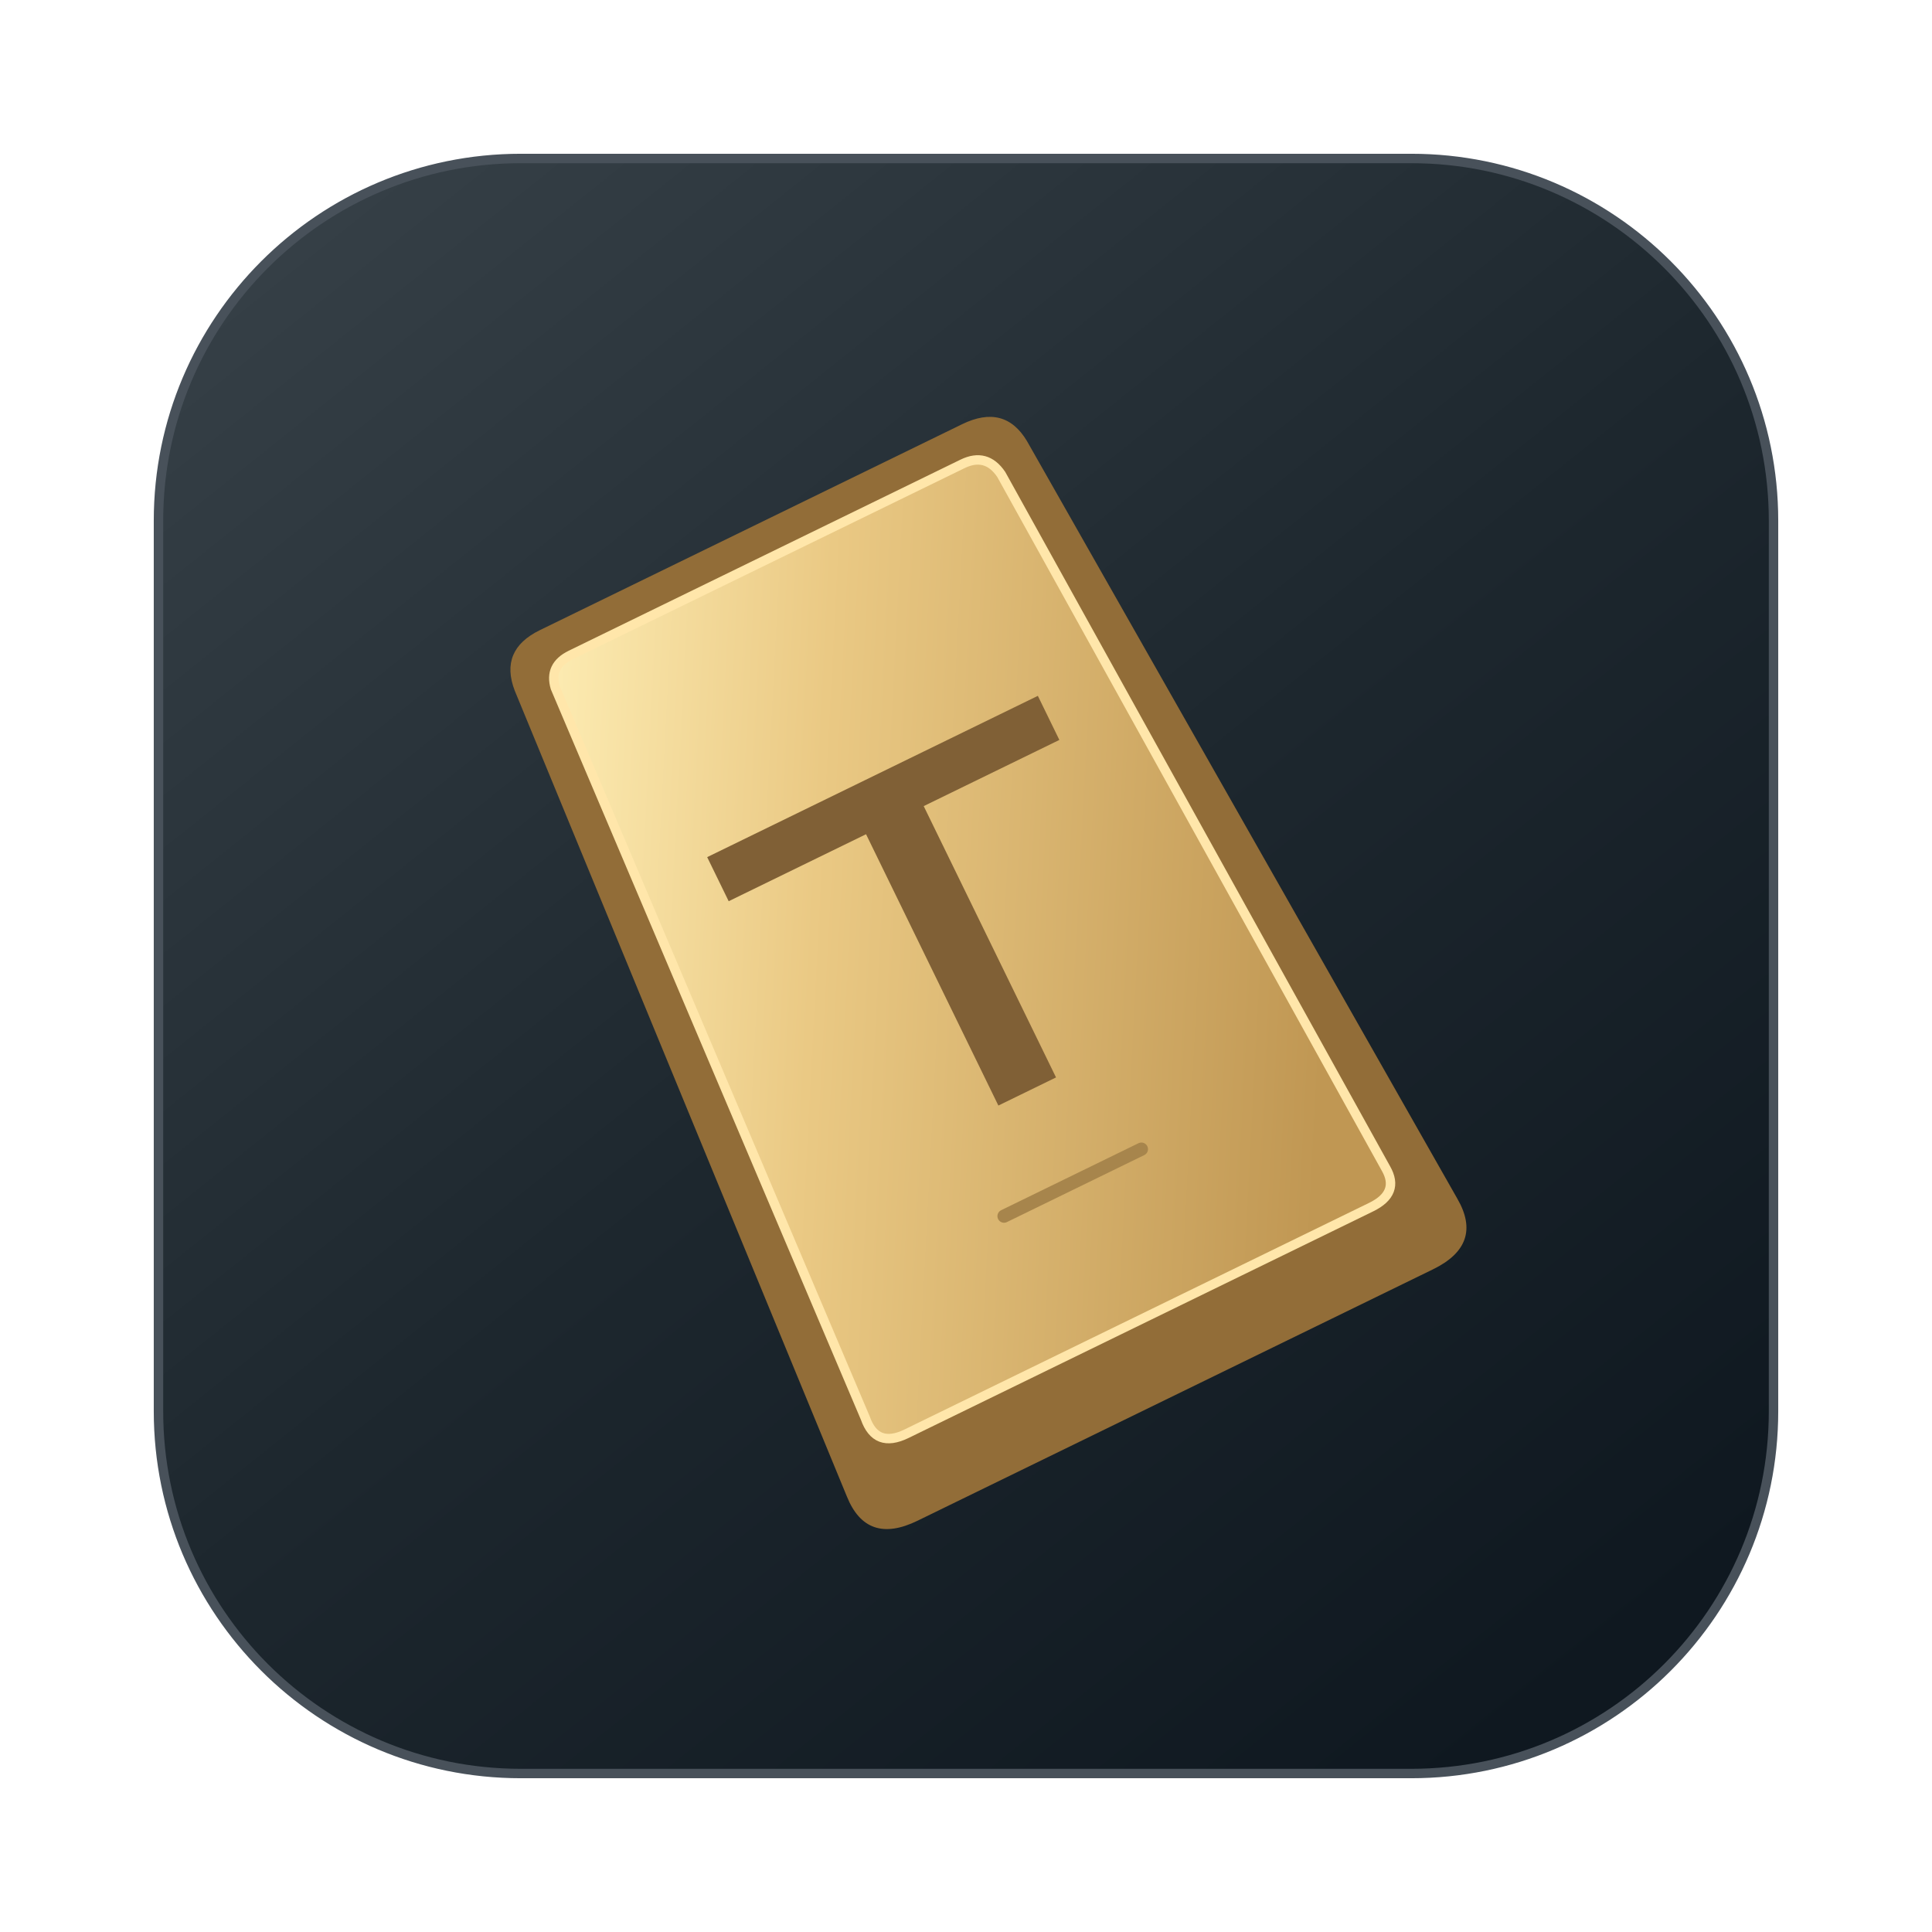
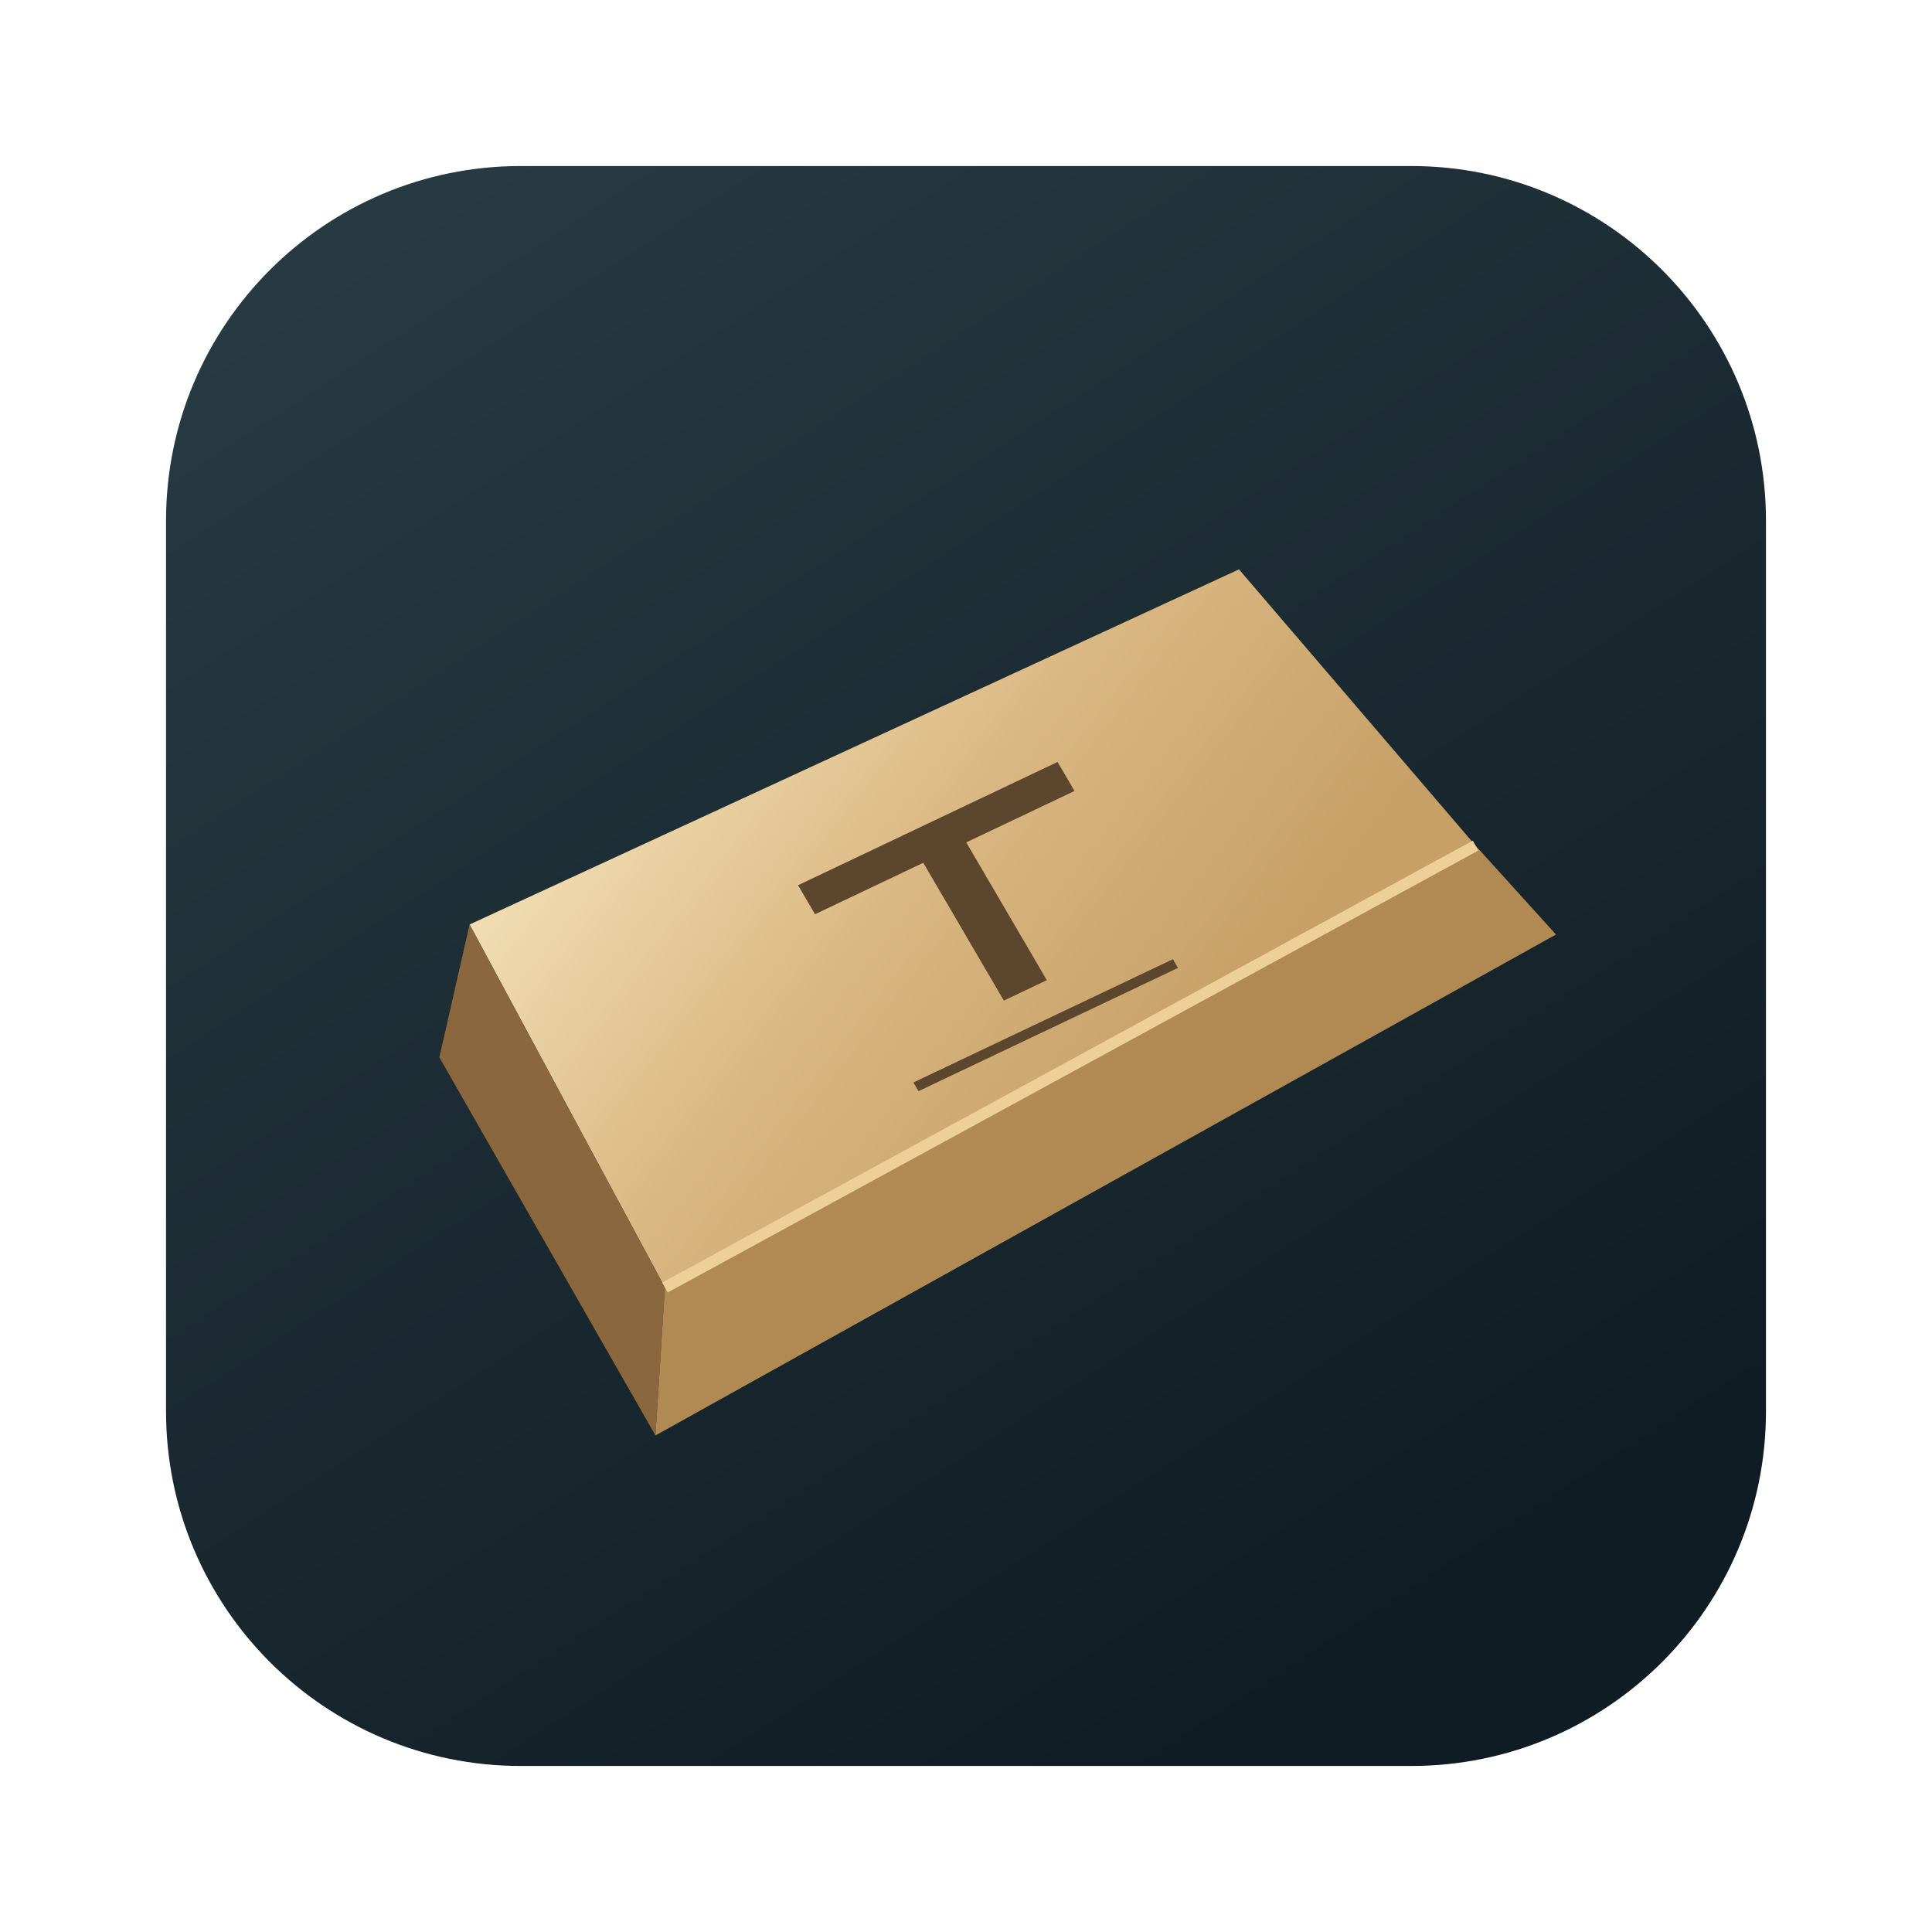
<svg xmlns="http://www.w3.org/2000/svg" viewBox="0 0 1024 1024">
  <defs>
-     <linearGradient id="case" x2=".8" y2="1" gradientUnits="objectBoundingBox">
-       <stop stop-color="#39434a" />
-       <stop offset=".55" stop-color="#1d272e" />
-       <stop offset="1" stop-color="#0f1820" />
+     <linearGradient id="slate" x2=".65" y2="1">
+       <stop stop-color="#293c44" />
+       <stop offset="1" stop-color="#101c23" />
    </linearGradient>
-     <linearGradient id="face" x1="0" y1="0" x2="1" y2=".8">
-       <stop stop-color="#fff0b8" />
-       <stop offset=".38" stop-color="#eac984" />
-       <stop offset="1" stop-color="#c09753" />
+     <linearGradient id="metal" x2=".85" y2=".65">
+       <stop stop-color="#f7e7bf" />
+       <stop offset=".54" stop-color="#dab883" />
+       <stop offset="1" stop-color="#c6a067" />
    </linearGradient>
  </defs>
-   <rect x="84" y="84" width="856" height="856" rx="192" fill="url(#case)" stroke="#48515a" stroke-width="5" />
-   <g transform="rotate(-26 512 512)">
-     <path d="M361 276 Q363 253 387 253 H636 Q661 253 663 276 L692 737 Q694 765 664 765 H360 Q330 765 332 737Z" fill="#926d38" />
-     <path d="M381 284 Q383 272 396 272 H627 Q641 272 643 286 L665 706 Q666 721 649 721 H375 Q357 721 359 704Z" fill="url(#face)" stroke="#ffe6aa" stroke-width="5" />
-     <path d="M414 400 H609 V426 H529 V586 H495 V426 H414Z" fill="#806036" />
-     <path d="M472 640 H553" fill="none" stroke="#a7854c" stroke-width="7" stroke-linecap="round" />
+   <rect x="88" y="88" width="848" height="848" rx="188" fill="url(#slate)" />
+   <g transform="translate(510 504) rotate(-18)">
+     <path d="M-244 -94 L202 -147 L276 31 L-205 121Z" fill="url(#metal)" />
+     <path d="M-244 -94 L-205 121 L-234 194 L-281 -32Z" fill="#8b673d" />
+     <path d="M-205 121 L276 31 L302 89 L-234 194Z" fill="#b18a53" />
+     <path d="M-205 121 L276 31" fill="none" stroke="#efcf99" stroke-width="6" />
+     <g transform="matrix(1 -.13 .19 .87 -72 -60)" fill="#5c462d">
+       <path d="M0 0H151V20H88V115H63V20H0Z" />
+       <path d="M0 136H151V142H0Z" />
+     </g>
  </g>
</svg>
